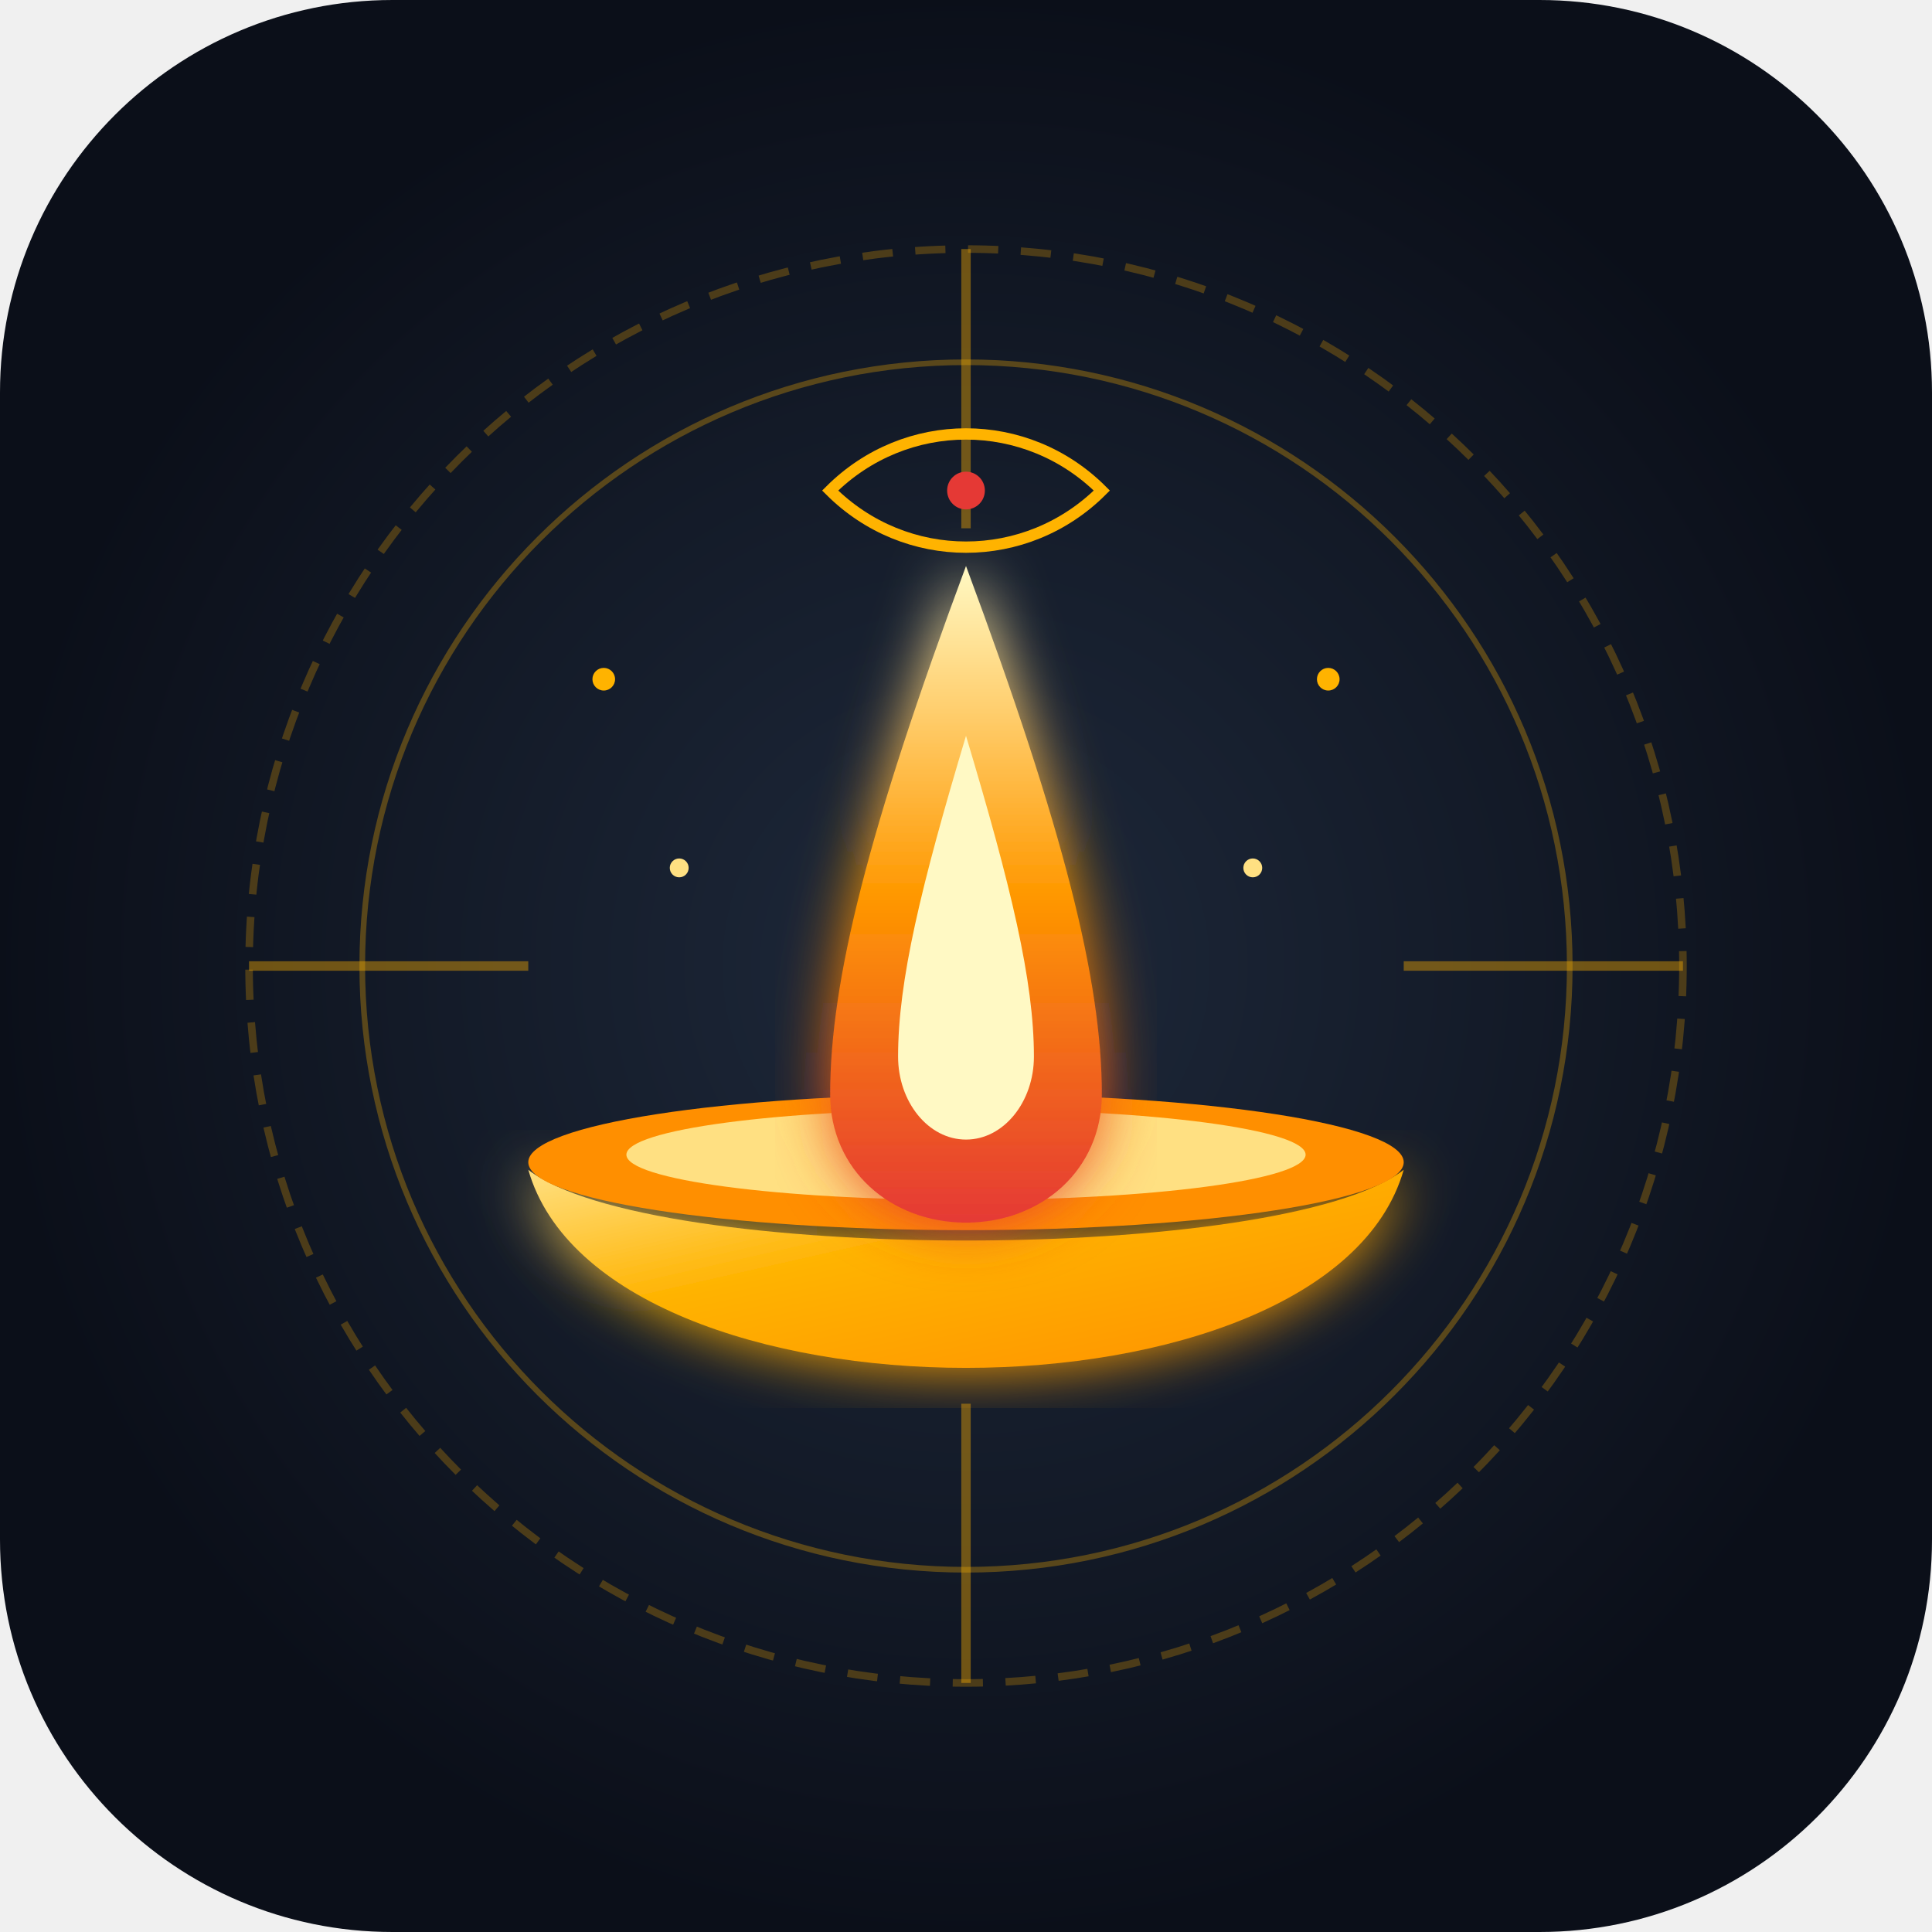
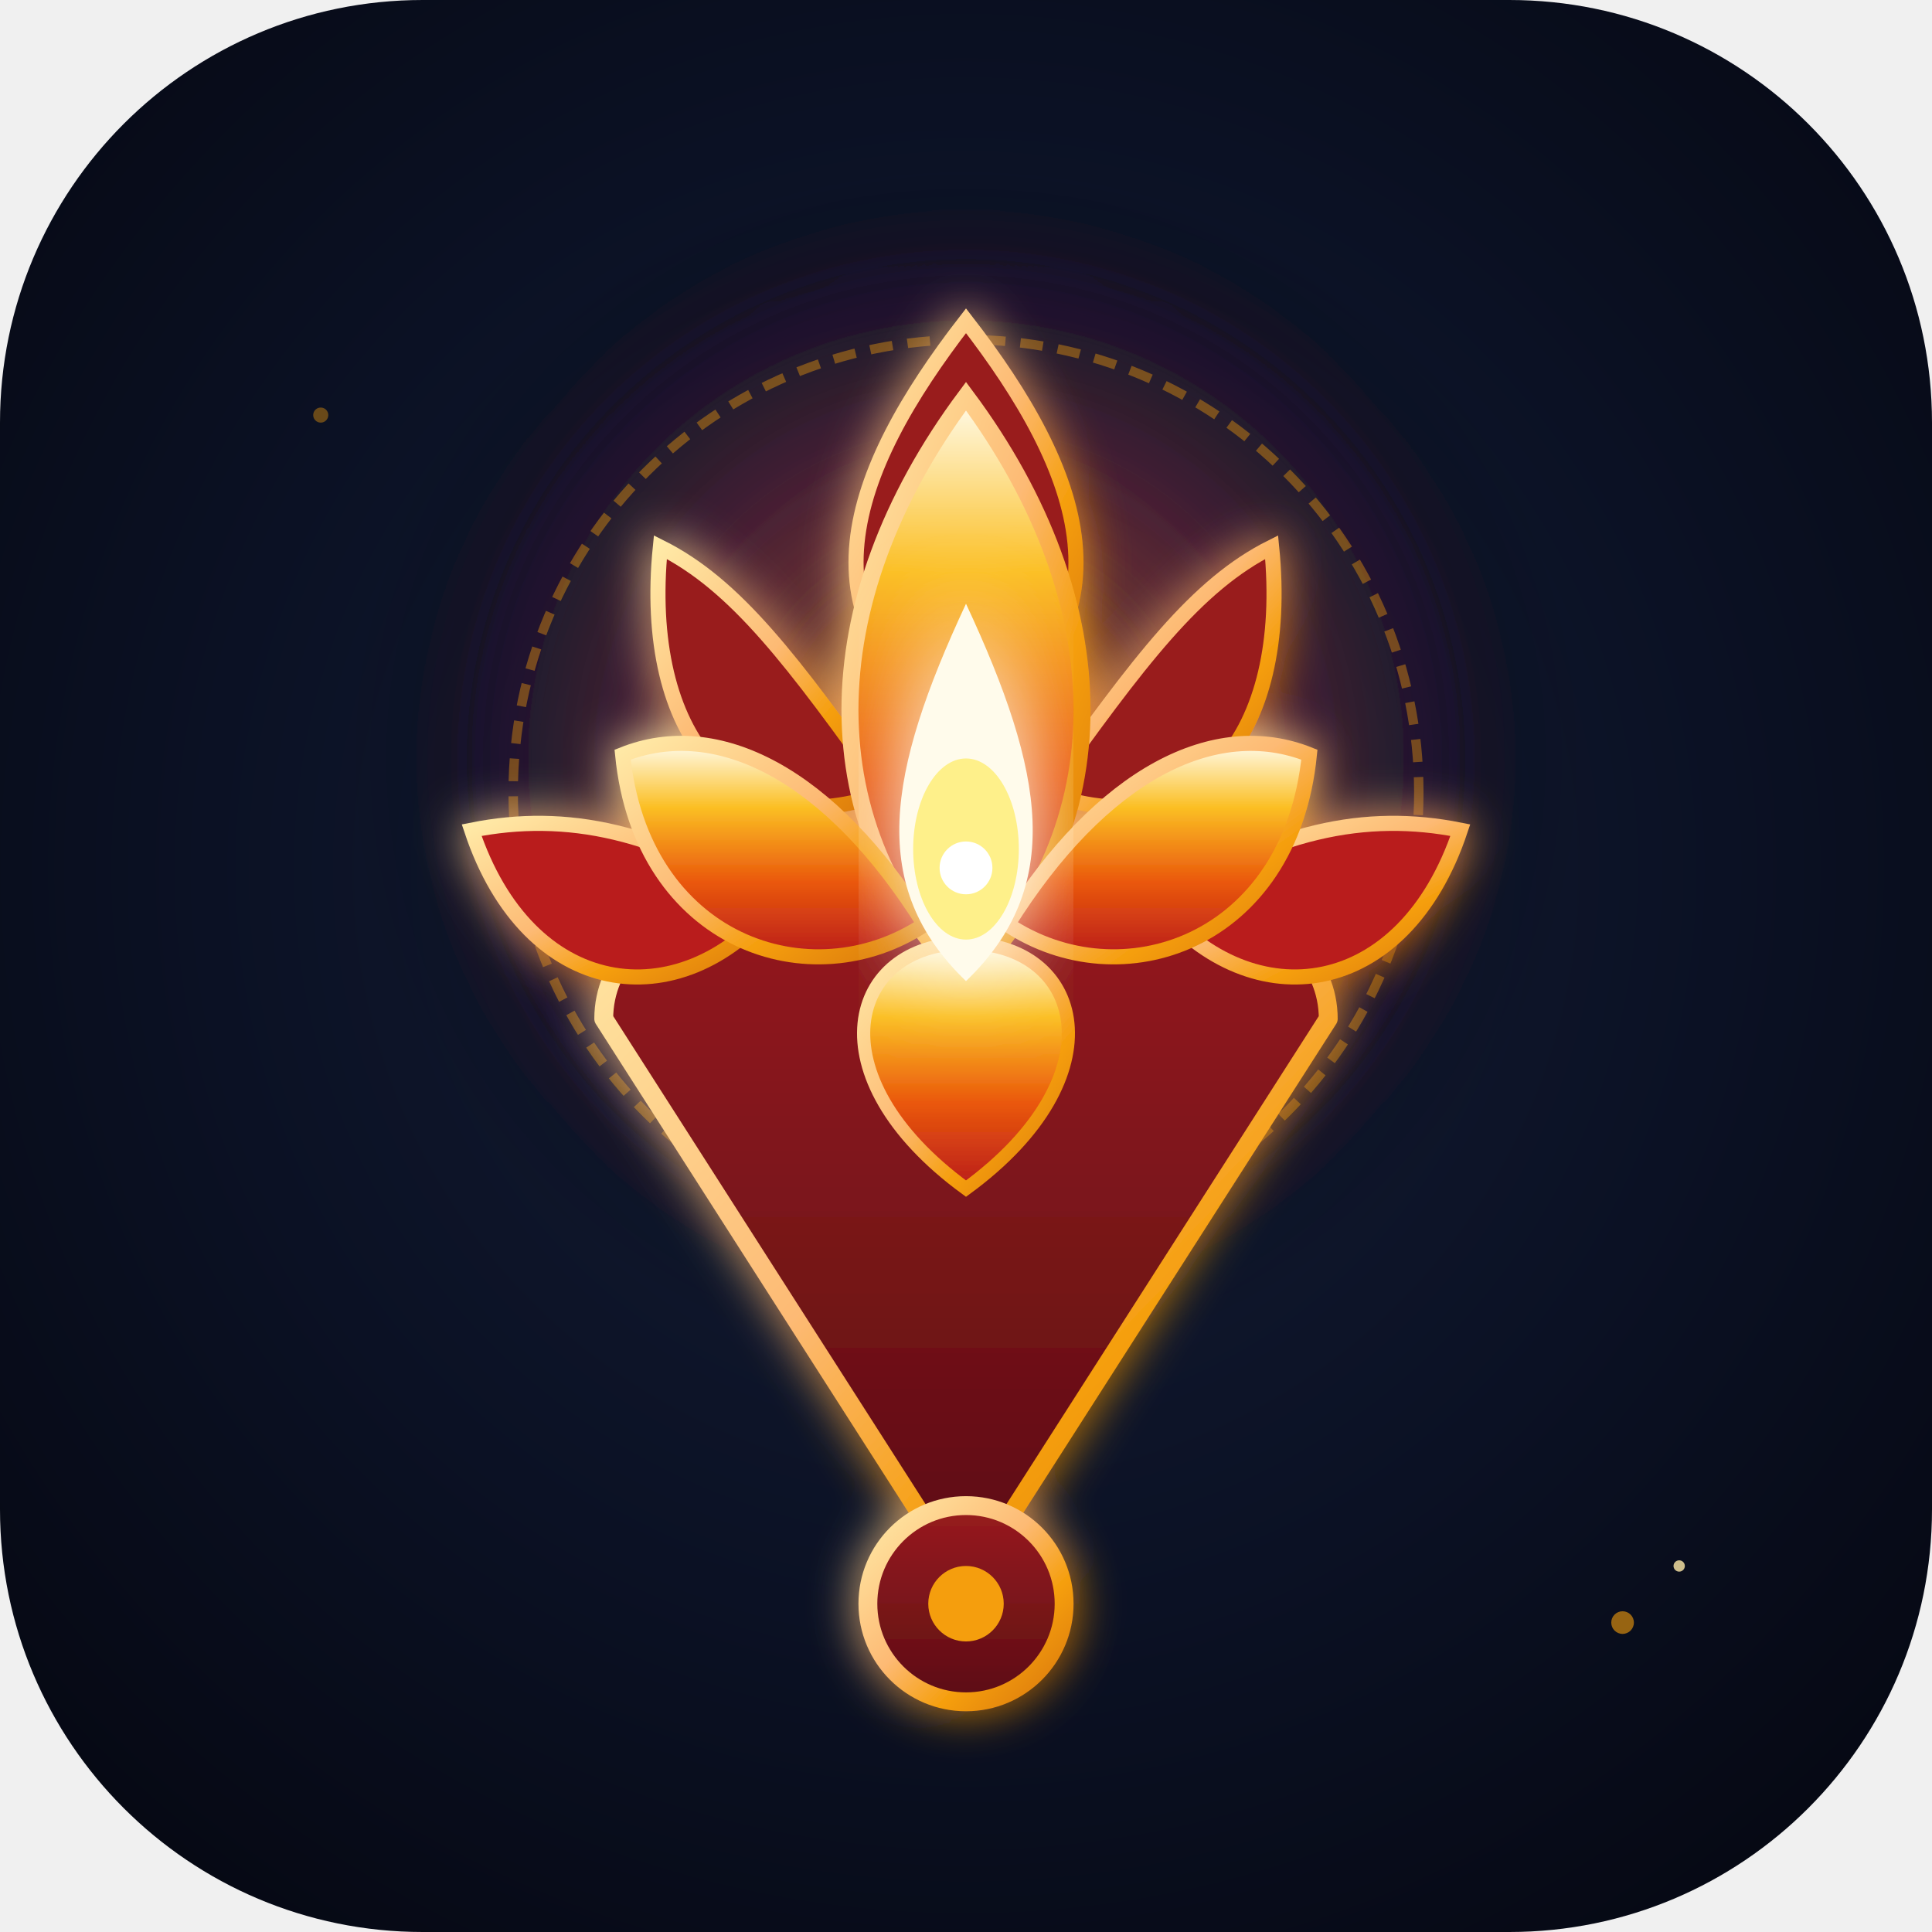
<svg xmlns="http://www.w3.org/2000/svg" viewBox="0 0 512 512" width="512" height="512">
  <defs>
-     <radialGradient id="bgGlow" cx="50%" cy="50%" r="50%">
-       <stop offset="0%" stop-color="#1E293B" />
-       <stop offset="100%" stop-color="#0B0F19" />
+     <radialGradient id="bgGrad" cx="50%" cy="45%" r="65%">
+       <stop offset="0%" stop-color="#141E36" />
+       <stop offset="60%" stop-color="#0B1124" />
+       <stop offset="100%" stop-color="#060914" />
    </radialGradient>
-     <linearGradient id="goldGrad" x1="0%" y1="0%" x2="100%" y2="100%">
-       <stop offset="0%" stop-color="#FFE082" />
-       <stop offset="40%" stop-color="#FFB300" />
-       <stop offset="100%" stop-color="#FF8F00" />
+     <radialGradient id="ambientGlow" cx="50%" cy="42%" r="45%">
+       <stop offset="0%" stop-color="#FF9E00" stop-opacity="0.35" />
+       <stop offset="50%" stop-color="#E63946" stop-opacity="0.15" />
+       <stop offset="100%" stop-color="#0B1124" stop-opacity="0" />
+     </radialGradient>
+     <linearGradient id="goldEdge" x1="0%" y1="0%" x2="100%" y2="100%">
+       <stop offset="0%" stop-color="#FFEAA7" />
+       <stop offset="45%" stop-color="#FDBA74" />
+       <stop offset="70%" stop-color="#F59E0B" />
+       <stop offset="100%" stop-color="#D97706" />
    </linearGradient>
-     <linearGradient id="flameGrad" x1="0%" y1="100%" x2="0%" y2="0%">
-       <stop offset="0%" stop-color="#E53935" />
-       <stop offset="50%" stop-color="#FF9800" />
-       <stop offset="100%" stop-color="#FFF9C4" />
+     <linearGradient id="flameHeart" x1="0%" y1="100%" x2="0%" y2="0%">
+       <stop offset="0%" stop-color="#B91C1C" />
+       <stop offset="35%" stop-color="#EA580C" />
+       <stop offset="70%" stop-color="#FBBF24" />
+       <stop offset="100%" stop-color="#FFFBEB" />
    </linearGradient>
-     <filter id="glow" x="-20%" y="-20%" width="140%" height="140%">
-       <feGaussianBlur stdDeviation="8" result="blur" />
+     <linearGradient id="crimsonBase" x1="0%" y1="0%" x2="0%" y2="100%">
+       <stop offset="0%" stop-color="#991B1B" />
+       <stop offset="100%" stop-color="#5B0D18" />
+     </linearGradient>
+     <filter id="lotusBloom" x="-20%" y="-20%" width="140%" height="140%">
+       <feGaussianBlur stdDeviation="6" result="blur" />
+       <feComposite in="SourceGraphic" in2="blur" operator="over" />
+     </filter>
+     <filter id="coreGlow" x="-30%" y="-30%" width="160%" height="160%">
+       <feGaussianBlur stdDeviation="12" result="blur" />
      <feComposite in="SourceGraphic" in2="blur" operator="over" />
    </filter>
  </defs>
-   <rect width="512" height="512" rx="104" fill="url(#bgGlow)" />
-   <circle cx="256" cy="256" r="190" fill="none" stroke="#FFB300" stroke-width="2" stroke-opacity="0.25" stroke-dasharray="8 6" />
-   <circle cx="256" cy="256" r="160" fill="none" stroke="#FFB300" stroke-width="1.5" stroke-opacity="0.3" />
-   <g fill="none" stroke="#FFB300" stroke-width="2.5" stroke-opacity="0.4">
-     <path d="M256 66 C256 96 256 120 256 140" />
-     <path d="M256 372 C256 392 256 416 256 446" />
-     <path d="M66 256 C96 256 120 256 140 256" />
-     <path d="M372 256 C392 256 416 256 446 256" />
+   <rect width="512" height="512" rx="112" fill="url(#bgGrad)" />
+   <circle cx="256" cy="230" r="180" fill="url(#ambientGlow)" filter="url(#coreGlow)" />
+   <circle cx="256" cy="210" r="120" fill="none" stroke="#F59E0B" stroke-width="2.5" stroke-opacity="0.4" stroke-dasharray="6 4" />
+   <g filter="url(#lotusBloom)">
+     <path d="M256 420 L160 270 C160 210 352 210 352 270 Z" fill="url(#crimsonBase)" stroke="url(#goldEdge)" stroke-width="5" stroke-linejoin="round" />
+     <circle cx="256" cy="425" r="26" fill="url(#crimsonBase)" stroke="url(#goldEdge)" stroke-width="5" />
+     <circle cx="256" cy="425" r="10" fill="#F59E0B" />
+     <line x1="256" y1="300" x2="256" y2="400" stroke="url(#goldEdge)" stroke-width="4" stroke-linecap="round" />
+     <path d="M256 85 C225 125 210 165 256 195 C302 165 287 125 256 85 Z" fill="#991B1B" stroke="url(#goldEdge)" stroke-width="4" />
+     <path d="M175 145 C170 195 195 225 235 210 C210 175 195 155 175 145 Z" fill="#991B1B" stroke="url(#goldEdge)" stroke-width="4" />
+     <path d="M337 145 C342 195 317 225 277 210 C302 175 317 155 337 145 Z" fill="#991B1B" stroke="url(#goldEdge)" stroke-width="4" />
+     <path d="M125 220 C140 265 180 270 205 240 C175 220 150 215 125 220 Z" fill="#B91C1C" stroke="url(#goldEdge)" stroke-width="4" />
+     <path d="M387 220 C372 265 332 270 307 240 C337 220 362 215 387 220 Z" fill="#B91C1C" stroke="url(#goldEdge)" stroke-width="4" />
+     <path d="M256 105 C215 160 215 220 256 260 C297 220 297 160 256 105 Z" fill="url(#flameHeart)" stroke="url(#goldEdge)" stroke-width="4.5" />
+     <path d="M165 200 C170 250 215 265 245 245 C220 205 190 190 165 200 Z" fill="url(#flameHeart)" stroke="url(#goldEdge)" stroke-width="4" />
+     <path d="M347 200 C342 250 297 265 267 245 C292 205 322 190 347 200 Z" fill="url(#flameHeart)" stroke="url(#goldEdge)" stroke-width="4" />
+     <path d="M256 315 C215 285 225 250 256 250 C287 250 297 285 256 315 Z" fill="url(#flameHeart)" stroke="url(#goldEdge)" stroke-width="3.5" />
+     <path d="M256 160 C235 205 230 235 256 260 C282 235 277 205 256 160 Z" fill="#FFFBEB" filter="url(#coreGlow)" />
+     <ellipse cx="256" cy="225" rx="14" ry="24" fill="#FEF08A" />
+     <circle cx="256" cy="230" r="7" fill="#FFFFFF" />
  </g>
-   <path d="M140 310 C160 380 352 380 372 310 C340 335 172 335 140 310 Z" fill="url(#goldGrad)" filter="url(#glow)" />
-   <ellipse cx="256" cy="308" rx="116" ry="18" fill="#FF8F00" />
-   <ellipse cx="256" cy="306" rx="90" ry="12" fill="#FFE082" />
-   <path d="M256 150 C230 220 220 260 220 290 C220 310 236 324 256 324 C276 324 292 310 292 290 C292 260 282 220 256 150 Z" fill="url(#flameGrad)" filter="url(#glow)" />
-   <path d="M256 195 C244 235 238 260 238 280 C238 292 246 302 256 302 C266 302 274 292 274 280 C274 260 268 235 256 195 Z" fill="#FFF9C4" />
-   <path d="M220 130 C240 110 272 110 292 130 C272 150 240 150 220 130 Z" fill="none" stroke="#FFB300" stroke-width="3" />
-   <circle cx="256" cy="130" r="5" fill="#E53935" />
-   <circle cx="160" cy="180" r="3" fill="#FFB300" />
-   <circle cx="352" cy="180" r="3" fill="#FFB300" />
-   <circle cx="180" cy="230" r="2.5" fill="#FFE082" />
-   <circle cx="332" cy="230" r="2.5" fill="#FFE082" />
+   <circle cx="430" cy="430" r="3" fill="#F59E0B" opacity="0.6" />
+   <circle cx="445" cy="415" r="1.5" fill="#FFEAA7" opacity="0.8" />
+   <circle cx="85" cy="110" r="2" fill="#F59E0B" opacity="0.4" />
</svg>
